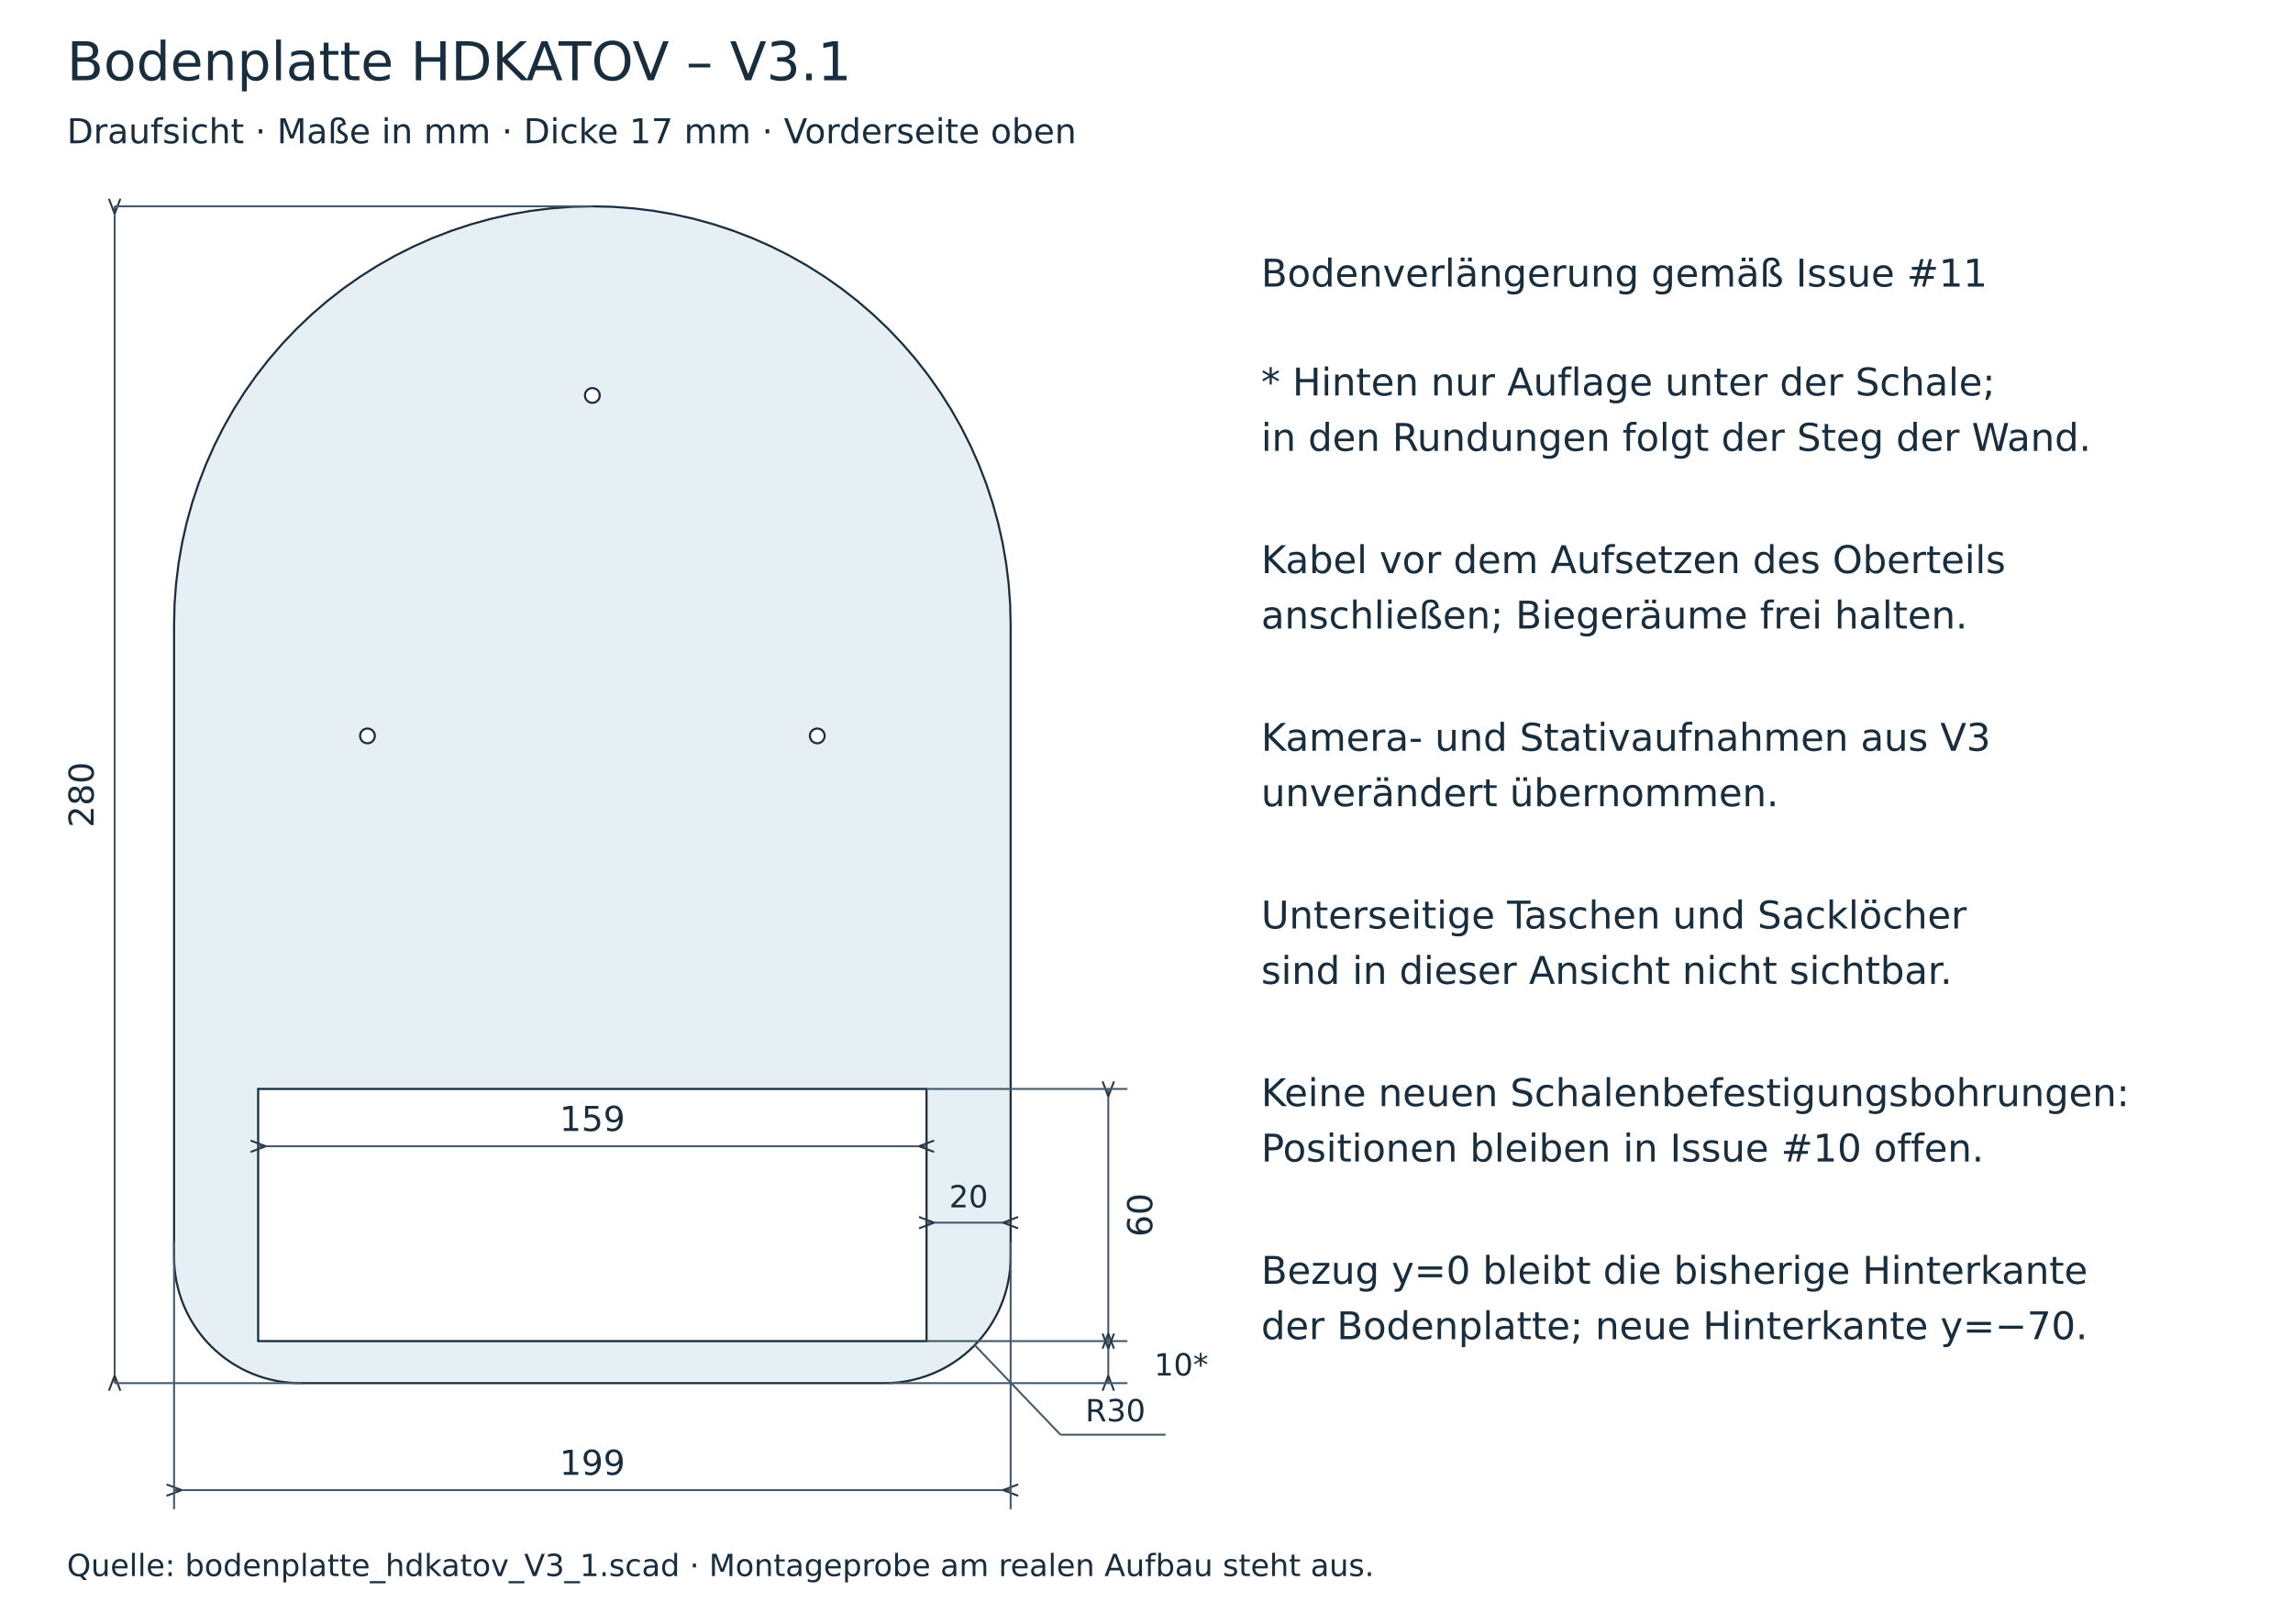
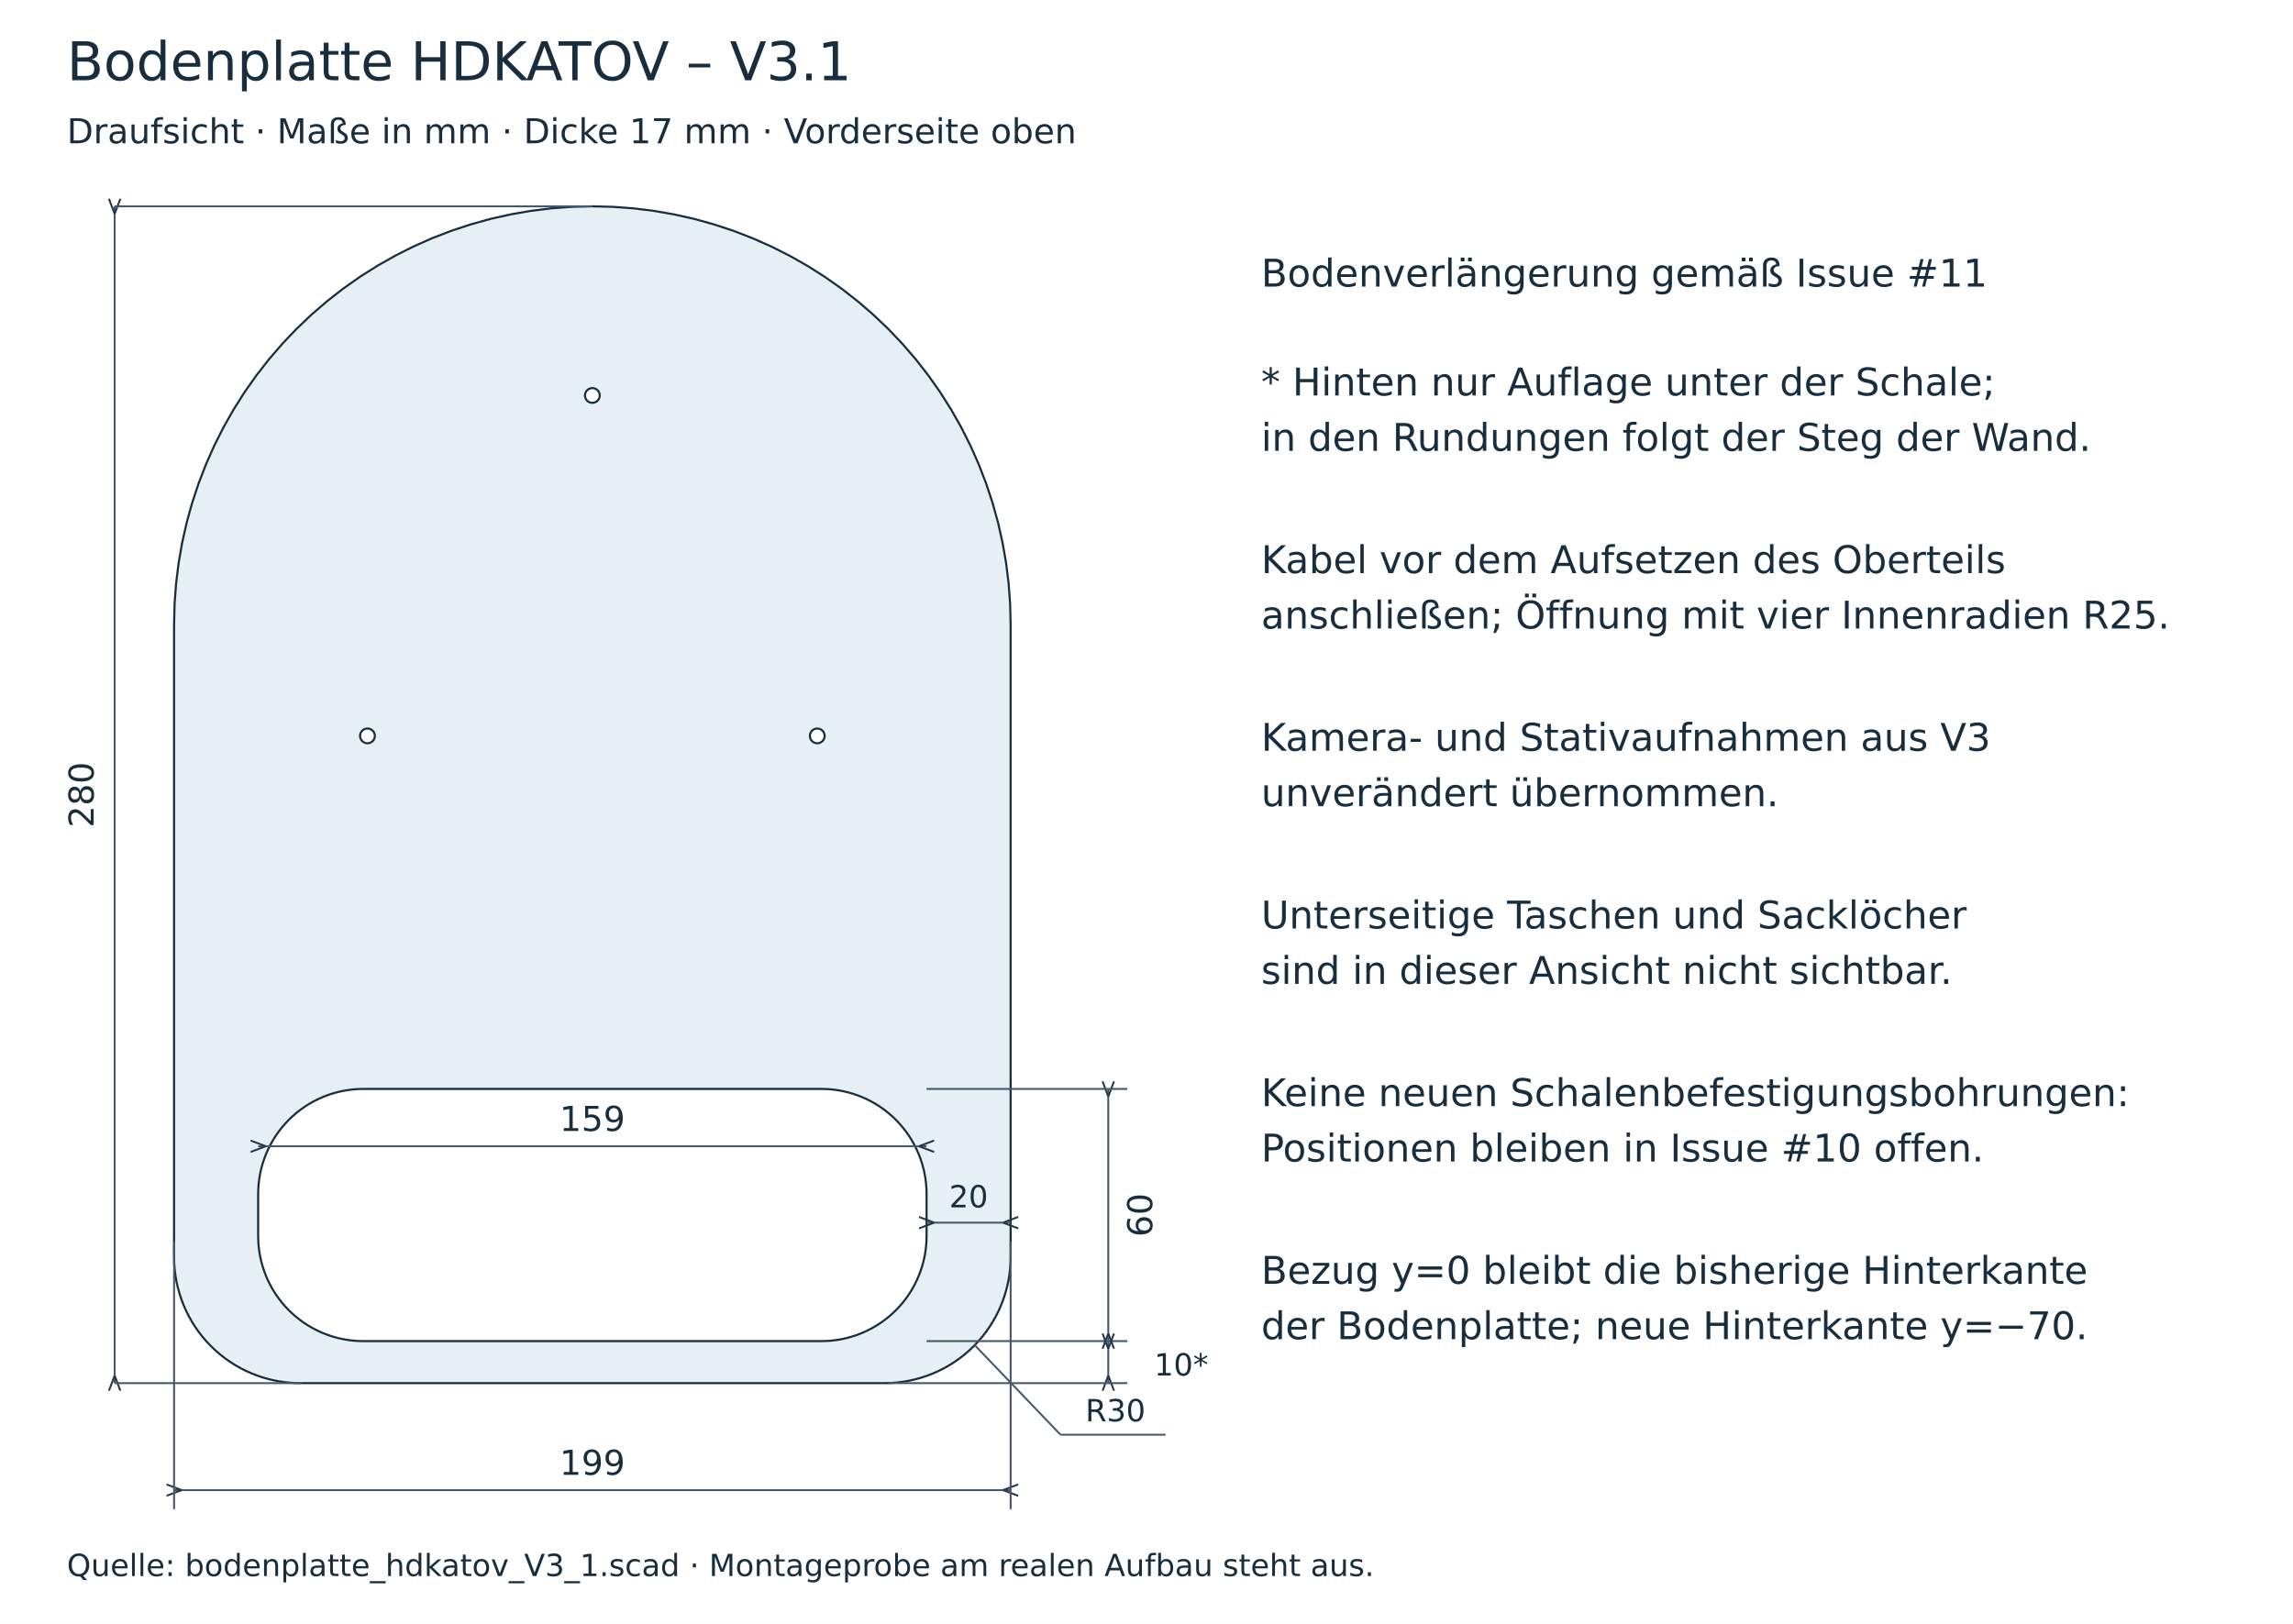
<svg xmlns="http://www.w3.org/2000/svg" width="1200" height="850" viewBox="0 0 1200 850">
  <defs>
    <marker id="pfeil" markerWidth="8" markerHeight="8" refX="4" refY="4" orient="auto-start-reverse">
      <path d="M 8 1 L 0 4 L 8 7" fill="none" stroke="#263746" />
    </marker>
  </defs>
  <rect width="1200" height="850" fill="white" />
  <g font-family="DejaVu Sans,sans-serif" fill="#182e3e">
    <text x="35" y="42" font-size="28">Bodenplatte HDKATOV – V3.1</text>
    <text x="35" y="75" font-size="18">Draufsicht · Maße in mm · Dicke 17 mm · Vorderseite oben</text>
    <g transform="translate(310 570) scale(2.2)" fill="#e6eff4" stroke="#182e3e" stroke-width="0.5" fill-rule="evenodd">
-       <path d="M -99.5,40 L -99.464,41.472 L -99.356,42.941 L -99.175,44.402 L -98.924,45.853 L -98.601,47.289 L -98.208,48.709 L -97.746,50.107 L -97.216,51.48 L -96.62,52.827 L -95.958,54.142 L -95.232,55.423 L -94.444,56.667 L -93.596,57.871 L -92.69,59.032 L -91.728,60.147 L -90.713,61.213 L -89.647,62.228 L -88.532,63.19 L -87.371,64.096 L -86.167,64.944 L -84.923,65.732 L -83.642,66.458 L -82.327,67.12 L -80.981,67.716 L -79.607,68.246 L -78.209,68.708 L -76.789,69.101 L -75.353,69.424 L -73.902,69.675 L -72.441,69.856 L -70.972,69.964 L -69.5,70 L 69.5,70 L 70.972,69.964 L 72.441,69.856 L 73.902,69.675 L 75.353,69.424 L 76.789,69.101 L 78.209,68.708 L 79.607,68.246 L 80.981,67.716 L 82.327,67.12 L 83.642,66.458 L 84.923,65.732 L 86.167,64.944 L 87.371,64.096 L 88.532,63.19 L 89.647,62.228 L 90.713,61.213 L 91.728,60.147 L 92.69,59.032 L 93.596,57.871 L 94.444,56.667 L 95.232,55.423 L 95.958,54.142 L 96.62,52.827 L 97.216,51.48 L 97.746,50.107 L 98.208,48.709 L 98.601,47.289 L 98.924,45.853 L 99.175,44.402 L 99.356,42.941 L 99.464,41.472 L 99.5,40 L 99.5,-110.5 L 99.38,-115.382 L 99.021,-120.253 L 98.423,-125.1 L 97.588,-129.911 L 96.518,-134.677 L 95.216,-139.383 L 93.684,-144.021 L 91.926,-148.577 L 89.947,-153.042 L 87.751,-157.404 L 85.344,-161.653 L 82.731,-165.779 L 79.919,-169.772 L 76.915,-173.622 L 73.725,-177.32 L 70.357,-180.857 L 66.82,-184.225 L 63.122,-187.415 L 59.272,-190.419 L 55.279,-193.231 L 51.153,-195.844 L 46.904,-198.251 L 42.542,-200.447 L 38.077,-202.426 L 33.52,-204.184 L 28.883,-205.716 L 24.177,-207.018 L 19.412,-208.088 L 14.6,-208.923 L 9.753,-209.521 L 4.882,-209.88 L 0,-210 L -4.882,-209.88 L -9.753,-209.521 L -14.6,-208.923 L -19.412,-208.088 L -24.177,-207.018 L -28.883,-205.716 L -33.52,-204.184 L -38.077,-202.426 L -42.542,-200.447 L -46.904,-198.251 L -51.153,-195.844 L -55.279,-193.231 L -59.272,-190.419 L -63.122,-187.415 L -66.82,-184.225 L -70.357,-180.857 L -73.725,-177.32 L -76.915,-173.622 L -79.919,-169.772 L -82.731,-165.779 L -85.344,-161.653 L -87.751,-157.404 L -89.947,-153.042 L -91.926,-148.577 L -93.684,-144.021 L -95.216,-139.383 L -96.518,-134.677 L -97.588,-129.911 L -98.423,-125.1 L -99.021,-120.253 L -99.38,-115.382 L -99.5,-110.5 z M -79.5,59.997 L -79.5,-0 L 79.5,-0 L 79.5,59.997 L 79.377,60 L -79.377,60 z M -55.25,-84 L -55.248,-84.086 L -55.242,-84.171 L -55.231,-84.257 L -55.216,-84.341 L -55.198,-84.425 L -55.175,-84.508 L -55.148,-84.59 L -55.117,-84.67 L -55.082,-84.748 L -55.043,-84.825 L -55.001,-84.9 L -54.955,-84.972 L -54.906,-85.043 L -54.853,-85.11 L -54.797,-85.175 L -54.737,-85.237 L -54.675,-85.297 L -54.61,-85.353 L -54.542,-85.406 L -54.472,-85.455 L -54.4,-85.501 L -54.325,-85.543 L -54.248,-85.582 L -54.17,-85.617 L -54.09,-85.648 L -54.008,-85.675 L -53.925,-85.698 L -53.841,-85.716 L -53.757,-85.731 L -53.672,-85.742 L -53.586,-85.748 L -53.5,-85.75 L -53.414,-85.748 L -53.328,-85.742 L -53.243,-85.731 L -53.159,-85.716 L -53.075,-85.698 L -52.992,-85.675 L -52.91,-85.648 L -52.83,-85.617 L -52.752,-85.582 L -52.675,-85.543 L -52.6,-85.501 L -52.528,-85.455 L -52.458,-85.406 L -52.39,-85.353 L -52.325,-85.297 L -52.263,-85.237 L -52.203,-85.175 L -52.147,-85.11 L -52.094,-85.043 L -52.045,-84.972 L -51.999,-84.9 L -51.957,-84.825 L -51.918,-84.748 L -51.883,-84.67 L -51.852,-84.59 L -51.825,-84.508 L -51.802,-84.425 L -51.784,-84.341 L -51.769,-84.257 L -51.758,-84.171 L -51.752,-84.086 L -51.75,-84 L -51.752,-83.914 L -51.758,-83.829 L -51.769,-83.743 L -51.784,-83.659 L -51.802,-83.575 L -51.825,-83.492 L -51.852,-83.41 L -51.883,-83.33 L -51.918,-83.252 L -51.957,-83.175 L -51.999,-83.1 L -52.045,-83.028 L -52.094,-82.957 L -52.147,-82.89 L -52.203,-82.825 L -52.263,-82.763 L -52.325,-82.703 L -52.39,-82.647 L -52.458,-82.594 L -52.528,-82.545 L -52.6,-82.499 L -52.675,-82.457 L -52.752,-82.418 L -52.83,-82.383 L -52.91,-82.352 L -52.992,-82.325 L -53.075,-82.302 L -53.159,-82.284 L -53.243,-82.269 L -53.328,-82.258 L -53.414,-82.252 L -53.5,-82.25 L -53.586,-82.252 L -53.672,-82.258 L -53.757,-82.269 L -53.841,-82.284 L -53.925,-82.302 L -54.008,-82.325 L -54.09,-82.352 L -54.17,-82.383 L -54.248,-82.418 L -54.325,-82.457 L -54.4,-82.499 L -54.472,-82.545 L -54.542,-82.594 L -54.61,-82.647 L -54.675,-82.703 L -54.737,-82.763 L -54.797,-82.825 L -54.853,-82.89 L -54.906,-82.957 L -54.955,-83.028 L -55.001,-83.1 L -55.043,-83.175 L -55.082,-83.252 L -55.117,-83.33 L -55.148,-83.41 L -55.175,-83.492 L -55.198,-83.575 L -55.216,-83.659 L -55.231,-83.743 L -55.242,-83.829 L -55.248,-83.914 z M -1.75,-165 L -1.748,-165.086 L -1.742,-165.172 L -1.731,-165.257 L -1.716,-165.341 L -1.698,-165.425 L -1.675,-165.508 L -1.648,-165.59 L -1.617,-165.67 L -1.582,-165.748 L -1.543,-165.825 L -1.501,-165.9 L -1.455,-165.972 L -1.406,-166.042 L -1.353,-166.11 L -1.297,-166.175 L -1.237,-166.237 L -1.175,-166.297 L -1.11,-166.353 L -1.042,-166.406 L -0.972,-166.455 L -0.9,-166.501 L -0.825,-166.543 L -0.748,-166.582 L -0.67,-166.617 L -0.59,-166.648 L -0.508,-166.675 L -0.425,-166.698 L -0.341,-166.716 L -0.257,-166.731 L -0.172,-166.742 L -0.086,-166.748 L 0,-166.75 L 0.086,-166.748 L 0.172,-166.742 L 0.257,-166.731 L 0.341,-166.716 L 0.425,-166.698 L 0.508,-166.675 L 0.59,-166.648 L 0.67,-166.617 L 0.748,-166.582 L 0.825,-166.543 L 0.9,-166.501 L 0.972,-166.455 L 1.042,-166.406 L 1.11,-166.353 L 1.175,-166.297 L 1.237,-166.237 L 1.297,-166.175 L 1.353,-166.11 L 1.406,-166.042 L 1.455,-165.972 L 1.501,-165.9 L 1.543,-165.825 L 1.582,-165.748 L 1.617,-165.67 L 1.648,-165.59 L 1.675,-165.508 L 1.698,-165.425 L 1.716,-165.341 L 1.731,-165.257 L 1.742,-165.172 L 1.748,-165.086 L 1.75,-165 L 1.748,-164.914 L 1.742,-164.828 L 1.731,-164.743 L 1.716,-164.659 L 1.698,-164.575 L 1.675,-164.492 L 1.648,-164.41 L 1.617,-164.33 L 1.582,-164.252 L 1.543,-164.175 L 1.501,-164.1 L 1.455,-164.028 L 1.406,-163.958 L 1.353,-163.89 L 1.297,-163.825 L 1.237,-163.763 L 1.175,-163.703 L 1.11,-163.647 L 1.042,-163.594 L 0.972,-163.545 L 0.9,-163.499 L 0.825,-163.457 L 0.748,-163.418 L 0.67,-163.383 L 0.59,-163.352 L 0.508,-163.325 L 0.425,-163.302 L 0.341,-163.284 L 0.257,-163.269 L 0.172,-163.258 L 0.086,-163.252 L 0,-163.25 L -0.086,-163.252 L -0.172,-163.258 L -0.257,-163.269 L -0.341,-163.284 L -0.425,-163.302 L -0.508,-163.325 L -0.59,-163.352 L -0.67,-163.383 L -0.748,-163.418 L -0.825,-163.457 L -0.9,-163.499 L -0.972,-163.545 L -1.042,-163.594 L -1.11,-163.647 L -1.175,-163.703 L -1.237,-163.763 L -1.297,-163.825 L -1.353,-163.89 L -1.406,-163.958 L -1.455,-164.028 L -1.501,-164.1 L -1.543,-164.175 L -1.582,-164.252 L -1.617,-164.33 L -1.648,-164.41 L -1.675,-164.492 L -1.698,-164.575 L -1.716,-164.659 L -1.731,-164.743 L -1.742,-164.828 L -1.748,-164.914 z M 51.75,-84 L 51.752,-84.086 L 51.758,-84.171 L 51.769,-84.257 L 51.784,-84.341 L 51.802,-84.425 L 51.825,-84.508 L 51.852,-84.59 L 51.883,-84.67 L 51.918,-84.748 L 51.957,-84.825 L 51.999,-84.9 L 52.045,-84.972 L 52.094,-85.043 L 52.147,-85.11 L 52.203,-85.175 L 52.263,-85.237 L 52.325,-85.297 L 52.39,-85.353 L 52.458,-85.406 L 52.528,-85.455 L 52.6,-85.501 L 52.675,-85.543 L 52.752,-85.582 L 52.83,-85.617 L 52.91,-85.648 L 52.992,-85.675 L 53.075,-85.698 L 53.159,-85.716 L 53.243,-85.731 L 53.328,-85.742 L 53.414,-85.748 L 53.5,-85.75 L 53.586,-85.748 L 53.672,-85.742 L 53.757,-85.731 L 53.841,-85.716 L 53.925,-85.698 L 54.008,-85.675 L 54.09,-85.648 L 54.17,-85.617 L 54.248,-85.582 L 54.325,-85.543 L 54.4,-85.501 L 54.472,-85.455 L 54.542,-85.406 L 54.61,-85.353 L 54.675,-85.297 L 54.737,-85.237 L 54.797,-85.175 L 54.853,-85.11 L 54.906,-85.043 L 54.955,-84.972 L 55.001,-84.9 L 55.043,-84.825 L 55.082,-84.748 L 55.117,-84.67 L 55.148,-84.59 L 55.175,-84.508 L 55.198,-84.425 L 55.216,-84.341 L 55.231,-84.257 L 55.242,-84.171 L 55.248,-84.086 L 55.25,-84 L 55.248,-83.914 L 55.242,-83.829 L 55.231,-83.743 L 55.216,-83.659 L 55.198,-83.575 L 55.175,-83.492 L 55.148,-83.41 L 55.117,-83.33 L 55.082,-83.252 L 55.043,-83.175 L 55.001,-83.1 L 54.955,-83.028 L 54.906,-82.957 L 54.853,-82.89 L 54.797,-82.825 L 54.737,-82.763 L 54.675,-82.703 L 54.61,-82.647 L 54.542,-82.594 L 54.472,-82.545 L 54.4,-82.499 L 54.325,-82.457 L 54.248,-82.418 L 54.17,-82.383 L 54.09,-82.352 L 54.008,-82.325 L 53.925,-82.302 L 53.841,-82.284 L 53.757,-82.269 L 53.672,-82.258 L 53.586,-82.252 L 53.5,-82.25 L 53.414,-82.252 L 53.328,-82.258 L 53.243,-82.269 L 53.159,-82.284 L 53.075,-82.302 L 52.992,-82.325 L 52.91,-82.352 L 52.83,-82.383 L 52.752,-82.418 L 52.675,-82.457 L 52.6,-82.499 L 52.528,-82.545 L 52.458,-82.594 L 52.39,-82.647 L 52.325,-82.703 L 52.263,-82.763 L 52.203,-82.825 L 52.147,-82.89 L 52.094,-82.957 L 52.045,-83.028 L 51.999,-83.1 L 51.957,-83.175 L 51.918,-83.252 L 51.883,-83.33 L 51.852,-83.41 L 51.825,-83.492 L 51.802,-83.575 L 51.784,-83.659 L 51.769,-83.743 L 51.758,-83.829 L 51.752,-83.914 z" />
+       <path d="M -99.5,40 L -99.464,41.472 L -99.356,42.941 L -99.175,44.402 L -98.924,45.853 L -98.601,47.289 L -98.208,48.709 L -97.746,50.107 L -97.216,51.48 L -96.62,52.827 L -95.958,54.142 L -95.232,55.423 L -94.444,56.667 L -93.596,57.871 L -92.69,59.032 L -91.728,60.147 L -90.713,61.213 L -89.647,62.228 L -88.532,63.19 L -87.371,64.096 L -86.167,64.944 L -84.923,65.732 L -83.642,66.458 L -82.327,67.12 L -80.981,67.716 L -79.607,68.246 L -78.209,68.708 L -76.789,69.101 L -75.353,69.424 L -73.902,69.675 L -72.441,69.856 L -70.972,69.964 L -69.5,70 L 69.5,70 L 70.972,69.964 L 72.441,69.856 L 73.902,69.675 L 75.353,69.424 L 76.789,69.101 L 78.209,68.708 L 79.607,68.246 L 80.981,67.716 L 82.327,67.12 L 83.642,66.458 L 84.923,65.732 L 86.167,64.944 L 87.371,64.096 L 88.532,63.19 L 89.647,62.228 L 90.713,61.213 L 91.728,60.147 L 92.69,59.032 L 93.596,57.871 L 94.444,56.667 L 95.232,55.423 L 95.958,54.142 L 96.62,52.827 L 97.216,51.48 L 97.746,50.107 L 98.208,48.709 L 98.601,47.289 L 98.924,45.853 L 99.175,44.402 L 99.356,42.941 L 99.464,41.472 L 99.5,40 L 99.5,-110.5 L 99.38,-115.382 L 99.021,-120.253 L 98.423,-125.1 L 97.588,-129.911 L 96.518,-134.677 L 95.216,-139.383 L 93.684,-144.021 L 91.926,-148.577 L 89.947,-153.042 L 87.751,-157.404 L 85.344,-161.653 L 82.731,-165.779 L 79.919,-169.772 L 76.915,-173.622 L 73.725,-177.32 L 70.357,-180.857 L 66.82,-184.225 L 63.122,-187.415 L 59.272,-190.419 L 55.279,-193.231 L 51.153,-195.844 L 46.904,-198.251 L 42.542,-200.447 L 38.077,-202.426 L 33.52,-204.184 L 28.883,-205.716 L 24.177,-207.018 L 19.412,-208.088 L 14.6,-208.923 L 9.753,-209.521 L 4.882,-209.88 L 0,-210 L -4.882,-209.88 L -9.753,-209.521 L -14.6,-208.923 L -19.412,-208.088 L -24.177,-207.018 L -28.883,-205.716 L -33.52,-204.184 L -38.077,-202.426 L -42.542,-200.447 L -46.904,-198.251 L -51.153,-195.844 L -55.279,-193.231 L -59.272,-190.419 L -63.122,-187.415 L -66.82,-184.225 L -70.357,-180.857 L -73.725,-177.32 L -76.915,-173.622 L -79.919,-169.772 L -82.731,-165.779 L -85.344,-161.653 L -87.751,-157.404 L -89.947,-153.042 L -91.926,-148.577 L -93.684,-144.021 L -95.216,-139.383 L -96.518,-134.677 L -97.588,-129.911 L -98.423,-125.1 L -99.021,-120.253 L -99.38,-115.382 L -99.5,-110.5 z M -79.5,35 L -79.5,25 L -79.47,23.773 L -79.38,22.55 L -79.229,21.332 L -79.02,20.123 L -78.751,18.925 L -78.424,17.743 L -78.039,16.578 L -77.597,15.433 L -77.1,14.311 L -76.548,13.215 L -75.943,12.147 L -75.287,11.111 L -74.58,10.107 L -73.825,9.14 L -73.024,8.211 L -72.178,7.322 L -71.289,6.476 L -70.36,5.675 L -69.392,4.92 L -68.389,4.213 L -67.353,3.557 L -66.285,2.952 L -65.189,2.4 L -64.067,1.903 L -62.922,1.461 L -61.757,1.076 L -60.575,0.749 L -59.377,0.48 L -58.168,0.271 L -56.95,0.12 L -55.727,0.03 L -54.5,-0 L 54.5,-0 L 55.727,0.03 L 56.95,0.12 L 58.168,0.271 L 59.377,0.48 L 60.575,0.749 L 61.757,1.076 L 62.922,1.461 L 64.067,1.903 L 65.189,2.4 L 66.285,2.952 L 67.353,3.557 L 68.389,4.213 L 69.392,4.92 L 70.36,5.675 L 71.289,6.476 L 72.178,7.322 L 73.024,8.211 L 73.825,9.14 L 74.58,10.107 L 75.287,11.111 L 75.943,12.147 L 76.548,13.215 L 77.1,14.311 L 77.597,15.433 L 78.039,16.578 L 78.424,17.743 L 78.751,18.925 L 79.02,20.123 L 79.229,21.332 L 79.38,22.55 L 79.47,23.773 L 79.5,25 L 79.5,35 L 79.47,36.227 L 79.38,37.45 L 79.229,38.668 L 79.02,39.877 L 78.751,41.075 L 78.424,42.257 L 78.039,43.422 L 77.597,44.567 L 77.1,45.689 L 76.548,46.785 L 75.943,47.853 L 75.287,48.889 L 74.58,49.892 L 73.825,50.86 L 73.024,51.789 L 72.178,52.678 L 71.289,53.524 L 70.36,54.325 L 69.392,55.08 L 68.389,55.787 L 67.353,56.443 L 66.285,57.048 L 65.189,57.6 L 64.067,58.097 L 62.922,58.539 L 61.757,58.923 L 60.575,59.251 L 59.377,59.52 L 58.168,59.729 L 56.95,59.88 L 55.727,59.97 L 54.5,60 L -54.5,60 L -55.727,59.97 L -56.95,59.88 L -58.168,59.729 L -59.377,59.52 L -60.575,59.251 L -61.757,58.923 L -62.922,58.539 L -64.067,58.097 L -65.189,57.6 L -66.285,57.048 L -67.353,56.443 L -68.389,55.787 L -69.392,55.08 L -70.36,54.325 L -71.289,53.524 L -72.178,52.678 L -73.024,51.789 L -73.825,50.86 L -74.58,49.892 L -75.287,48.889 L -75.943,47.853 L -76.548,46.785 L -77.1,45.689 L -77.597,44.567 L -78.039,43.422 L -78.424,42.257 L -78.751,41.075 L -79.02,39.877 L -79.229,38.668 L -79.38,37.45 L -79.47,36.227 z M -55.25,-84 L -55.248,-84.086 L -55.242,-84.171 L -55.231,-84.257 L -55.216,-84.341 L -55.198,-84.425 L -55.175,-84.508 L -55.148,-84.59 L -55.117,-84.67 L -55.082,-84.748 L -55.043,-84.825 L -55.001,-84.9 L -54.955,-84.972 L -54.906,-85.043 L -54.853,-85.11 L -54.797,-85.175 L -54.737,-85.237 L -54.675,-85.297 L -54.61,-85.353 L -54.542,-85.406 L -54.472,-85.455 L -54.4,-85.501 L -54.325,-85.543 L -54.248,-85.582 L -54.17,-85.617 L -54.09,-85.648 L -54.008,-85.675 L -53.925,-85.698 L -53.841,-85.716 L -53.757,-85.731 L -53.672,-85.742 L -53.586,-85.748 L -53.5,-85.75 L -53.414,-85.748 L -53.328,-85.742 L -53.243,-85.731 L -53.159,-85.716 L -53.075,-85.698 L -52.992,-85.675 L -52.91,-85.648 L -52.83,-85.617 L -52.752,-85.582 L -52.675,-85.543 L -52.6,-85.501 L -52.528,-85.455 L -52.458,-85.406 L -52.39,-85.353 L -52.325,-85.297 L -52.263,-85.237 L -52.203,-85.175 L -52.147,-85.11 L -52.094,-85.043 L -52.045,-84.972 L -51.999,-84.9 L -51.957,-84.825 L -51.918,-84.748 L -51.883,-84.67 L -51.852,-84.59 L -51.825,-84.508 L -51.802,-84.425 L -51.784,-84.341 L -51.769,-84.257 L -51.758,-84.171 L -51.752,-84.086 L -51.75,-84 L -51.752,-83.914 L -51.758,-83.829 L -51.769,-83.743 L -51.784,-83.659 L -51.802,-83.575 L -51.825,-83.492 L -51.852,-83.41 L -51.883,-83.33 L -51.918,-83.252 L -51.957,-83.175 L -51.999,-83.1 L -52.045,-83.028 L -52.094,-82.957 L -52.147,-82.89 L -52.203,-82.825 L -52.263,-82.763 L -52.325,-82.703 L -52.39,-82.647 L -52.458,-82.594 L -52.528,-82.545 L -52.6,-82.499 L -52.675,-82.457 L -52.752,-82.418 L -52.83,-82.383 L -52.91,-82.352 L -52.992,-82.325 L -53.075,-82.302 L -53.159,-82.284 L -53.243,-82.269 L -53.328,-82.258 L -53.414,-82.252 L -53.5,-82.25 L -53.586,-82.252 L -53.672,-82.258 L -53.757,-82.269 L -53.841,-82.284 L -53.925,-82.302 L -54.008,-82.325 L -54.09,-82.352 L -54.17,-82.383 L -54.248,-82.418 L -54.325,-82.457 L -54.4,-82.499 L -54.472,-82.545 L -54.542,-82.594 L -54.61,-82.647 L -54.675,-82.703 L -54.737,-82.763 L -54.797,-82.825 L -54.853,-82.89 L -54.906,-82.957 L -54.955,-83.028 L -55.001,-83.1 L -55.043,-83.175 L -55.082,-83.252 L -55.117,-83.33 L -55.148,-83.41 L -55.175,-83.492 L -55.198,-83.575 L -55.216,-83.659 L -55.231,-83.743 L -55.242,-83.829 L -55.248,-83.914 z M -1.75,-165 L -1.748,-165.086 L -1.742,-165.172 L -1.731,-165.257 L -1.716,-165.341 L -1.698,-165.425 L -1.675,-165.508 L -1.648,-165.59 L -1.617,-165.67 L -1.582,-165.748 L -1.543,-165.825 L -1.501,-165.9 L -1.455,-165.972 L -1.406,-166.042 L -1.353,-166.11 L -1.297,-166.175 L -1.237,-166.237 L -1.175,-166.297 L -1.11,-166.353 L -1.042,-166.406 L -0.972,-166.455 L -0.9,-166.501 L -0.825,-166.543 L -0.748,-166.582 L -0.67,-166.617 L -0.59,-166.648 L -0.508,-166.675 L -0.425,-166.698 L -0.341,-166.716 L -0.257,-166.731 L -0.172,-166.742 L -0.086,-166.748 L 0,-166.75 L 0.086,-166.748 L 0.172,-166.742 L 0.257,-166.731 L 0.341,-166.716 L 0.425,-166.698 L 0.508,-166.675 L 0.59,-166.648 L 0.67,-166.617 L 0.748,-166.582 L 0.825,-166.543 L 0.9,-166.501 L 0.972,-166.455 L 1.042,-166.406 L 1.11,-166.353 L 1.175,-166.297 L 1.237,-166.237 L 1.297,-166.175 L 1.353,-166.11 L 1.406,-166.042 L 1.455,-165.972 L 1.501,-165.9 L 1.543,-165.825 L 1.582,-165.748 L 1.617,-165.67 L 1.648,-165.59 L 1.675,-165.508 L 1.698,-165.425 L 1.716,-165.341 L 1.731,-165.257 L 1.742,-165.172 L 1.748,-165.086 L 1.75,-165 L 1.748,-164.914 L 1.742,-164.828 L 1.731,-164.743 L 1.716,-164.659 L 1.698,-164.575 L 1.675,-164.492 L 1.648,-164.41 L 1.617,-164.33 L 1.582,-164.252 L 1.543,-164.175 L 1.501,-164.1 L 1.455,-164.028 L 1.406,-163.958 L 1.353,-163.89 L 1.297,-163.825 L 1.237,-163.763 L 1.175,-163.703 L 1.11,-163.647 L 1.042,-163.594 L 0.972,-163.545 L 0.9,-163.499 L 0.825,-163.457 L 0.748,-163.418 L 0.67,-163.383 L 0.59,-163.352 L 0.508,-163.325 L 0.425,-163.302 L 0.341,-163.284 L 0.257,-163.269 L 0.172,-163.258 L 0.086,-163.252 L 0,-163.25 L -0.086,-163.252 L -0.172,-163.258 L -0.257,-163.269 L -0.341,-163.284 L -0.425,-163.302 L -0.508,-163.325 L -0.59,-163.352 L -0.67,-163.383 L -0.748,-163.418 L -0.825,-163.457 L -0.9,-163.499 L -0.972,-163.545 L -1.042,-163.594 L -1.11,-163.647 L -1.175,-163.703 L -1.237,-163.763 L -1.297,-163.825 L -1.353,-163.89 L -1.406,-163.958 L -1.455,-164.028 L -1.501,-164.1 L -1.543,-164.175 L -1.582,-164.252 L -1.617,-164.33 L -1.648,-164.41 L -1.675,-164.492 L -1.698,-164.575 L -1.716,-164.659 L -1.731,-164.743 L -1.742,-164.828 L -1.748,-164.914 z M 51.75,-84 L 51.752,-84.086 L 51.758,-84.171 L 51.769,-84.257 L 51.784,-84.341 L 51.802,-84.425 L 51.825,-84.508 L 51.852,-84.59 L 51.883,-84.67 L 51.918,-84.748 L 51.957,-84.825 L 51.999,-84.9 L 52.045,-84.972 L 52.094,-85.043 L 52.147,-85.11 L 52.203,-85.175 L 52.263,-85.237 L 52.325,-85.297 L 52.39,-85.353 L 52.458,-85.406 L 52.528,-85.455 L 52.6,-85.501 L 52.675,-85.543 L 52.752,-85.582 L 52.83,-85.617 L 52.91,-85.648 L 52.992,-85.675 L 53.075,-85.698 L 53.159,-85.716 L 53.243,-85.731 L 53.328,-85.742 L 53.414,-85.748 L 53.5,-85.75 L 53.586,-85.748 L 53.672,-85.742 L 53.757,-85.731 L 53.841,-85.716 L 53.925,-85.698 L 54.008,-85.675 L 54.09,-85.648 L 54.17,-85.617 L 54.248,-85.582 L 54.325,-85.543 L 54.4,-85.501 L 54.472,-85.455 L 54.542,-85.406 L 54.61,-85.353 L 54.675,-85.297 L 54.737,-85.237 L 54.797,-85.175 L 54.853,-85.11 L 54.906,-85.043 L 54.955,-84.972 L 55.001,-84.9 L 55.043,-84.825 L 55.082,-84.748 L 55.117,-84.67 L 55.148,-84.59 L 55.175,-84.508 L 55.198,-84.425 L 55.216,-84.341 L 55.231,-84.257 L 55.242,-84.171 L 55.248,-84.086 L 55.25,-84 L 55.248,-83.914 L 55.242,-83.829 L 55.231,-83.743 L 55.216,-83.659 L 55.198,-83.575 L 55.175,-83.492 L 55.148,-83.41 L 55.117,-83.33 L 55.082,-83.252 L 55.043,-83.175 L 55.001,-83.1 L 54.955,-83.028 L 54.906,-82.957 L 54.853,-82.89 L 54.797,-82.825 L 54.737,-82.763 L 54.675,-82.703 L 54.61,-82.647 L 54.542,-82.594 L 54.472,-82.545 L 54.4,-82.499 L 54.325,-82.457 L 54.248,-82.418 L 54.17,-82.383 L 54.09,-82.352 L 54.008,-82.325 L 53.925,-82.302 L 53.841,-82.284 L 53.757,-82.269 L 53.672,-82.258 L 53.586,-82.252 L 53.5,-82.25 L 53.414,-82.252 L 53.328,-82.258 L 53.243,-82.269 L 53.159,-82.284 L 53.075,-82.302 L 52.992,-82.325 L 52.91,-82.352 L 52.83,-82.383 L 52.752,-82.418 L 52.675,-82.457 L 52.6,-82.499 L 52.528,-82.545 L 52.458,-82.594 L 52.39,-82.647 L 52.325,-82.703 L 52.263,-82.763 L 52.203,-82.825 L 52.147,-82.89 L 52.094,-82.957 L 52.045,-83.028 L 51.999,-83.1 L 51.957,-83.175 L 51.918,-83.252 L 51.883,-83.33 L 51.852,-83.41 L 51.825,-83.492 L 51.802,-83.575 L 51.784,-83.659 L 51.769,-83.743 L 51.758,-83.829 L 51.752,-83.914 z" />
    </g>
    <line x1="60" y1="108" x2="60" y2="724" stroke="#43596a" stroke-width="1" marker-start="url(#pfeil)" marker-end="url(#pfeil)" />
    <line x1="60" y1="108" x2="310" y2="108" stroke="#43596a" stroke-width="1" />
    <line x1="60" y1="724" x2="158" y2="724" stroke="#43596a" stroke-width="1" />
    <text x="49" y="416" text-anchor="middle" font-size="18" transform="rotate(-90 49 416)">280</text>
    <line x1="91.1" y1="780" x2="528.9" y2="780" stroke="#43596a" stroke-width="1" marker-start="url(#pfeil)" marker-end="url(#pfeil)" />
    <line x1="91.1" y1="650" x2="91.1" y2="790" stroke="#43596a" stroke-width="1" />
    <line x1="528.9" y1="650" x2="528.9" y2="790" stroke="#43596a" stroke-width="1" />
    <text x="310" y="772" text-anchor="middle" font-size="18">199</text>
    <line x1="135.1" y1="600" x2="484.9" y2="600" stroke="#43596a" stroke-width="1" marker-start="url(#pfeil)" marker-end="url(#pfeil)" />
    <text x="310" y="592" text-anchor="middle" font-size="18">159</text>
    <line x1="484.9" y1="640" x2="528.9" y2="640" stroke="#43596a" stroke-width="1" marker-start="url(#pfeil)" marker-end="url(#pfeil)" />
    <text x="506.9" y="632" text-anchor="middle" font-size="16">20</text>
    <line x1="580" y1="570" x2="580" y2="702" stroke="#43596a" stroke-width="1" marker-start="url(#pfeil)" marker-end="url(#pfeil)" />
    <line x1="484.9" y1="570" x2="590" y2="570" stroke="#43596a" stroke-width="1" />
    <line x1="484.9" y1="702" x2="590" y2="702" stroke="#43596a" stroke-width="1" />
    <text x="603" y="636" text-anchor="middle" font-size="18" transform="rotate(-90 603 636)">60</text>
    <line x1="580" y1="702" x2="580" y2="724" stroke="#43596a" stroke-width="1" marker-start="url(#pfeil)" marker-end="url(#pfeil)" />
    <line x1="465" y1="724" x2="590" y2="724" stroke="#43596a" stroke-width="1" />
    <text x="604" y="720" font-size="16">10*</text>
    <line x1="510" y1="704" x2="555" y2="751" stroke="#43596a" stroke-width="1" />
    <line x1="555" y1="751" x2="610" y2="751" stroke="#43596a" stroke-width="1" />
    <text x="568" y="744" font-size="16">R30</text>
    <g font-size="20">
      <text x="660" y="150">Bodenverlängerung gemäß Issue #11</text>
      <text x="660" y="207">* Hinten nur Auflage unter der Schale;</text>
      <text x="660" y="236">in den Rundungen folgt der Steg der Wand.</text>
      <text x="660" y="300">Kabel vor dem Aufsetzen des Oberteils</text>
-       <text x="660" y="329">anschließen; Biegeräume frei halten.</text>
+       <text x="660" y="329">anschließen; Öffnung mit vier Innenradien R25.</text>
      <text x="660" y="393">Kamera- und Stativaufnahmen aus V3</text>
      <text x="660" y="422">unverändert übernommen.</text>
      <text x="660" y="486">Unterseitige Taschen und Sacklöcher</text>
      <text x="660" y="515">sind in dieser Ansicht nicht sichtbar.</text>
      <text x="660" y="579">Keine neuen Schalenbefestigungsbohrungen:</text>
      <text x="660" y="608">Positionen bleiben in Issue #10 offen.</text>
      <text x="660" y="672">Bezug y=0 bleibt die bisherige Hinterkante</text>
      <text x="660" y="701">der Bodenplatte; neue Hinterkante y=−70.</text>
    </g>
    <text x="35" y="825" font-size="16">Quelle: bodenplatte_hdkatov_V3_1.scad · Montageprobe am realen Aufbau steht aus.</text>
  </g>
</svg>
